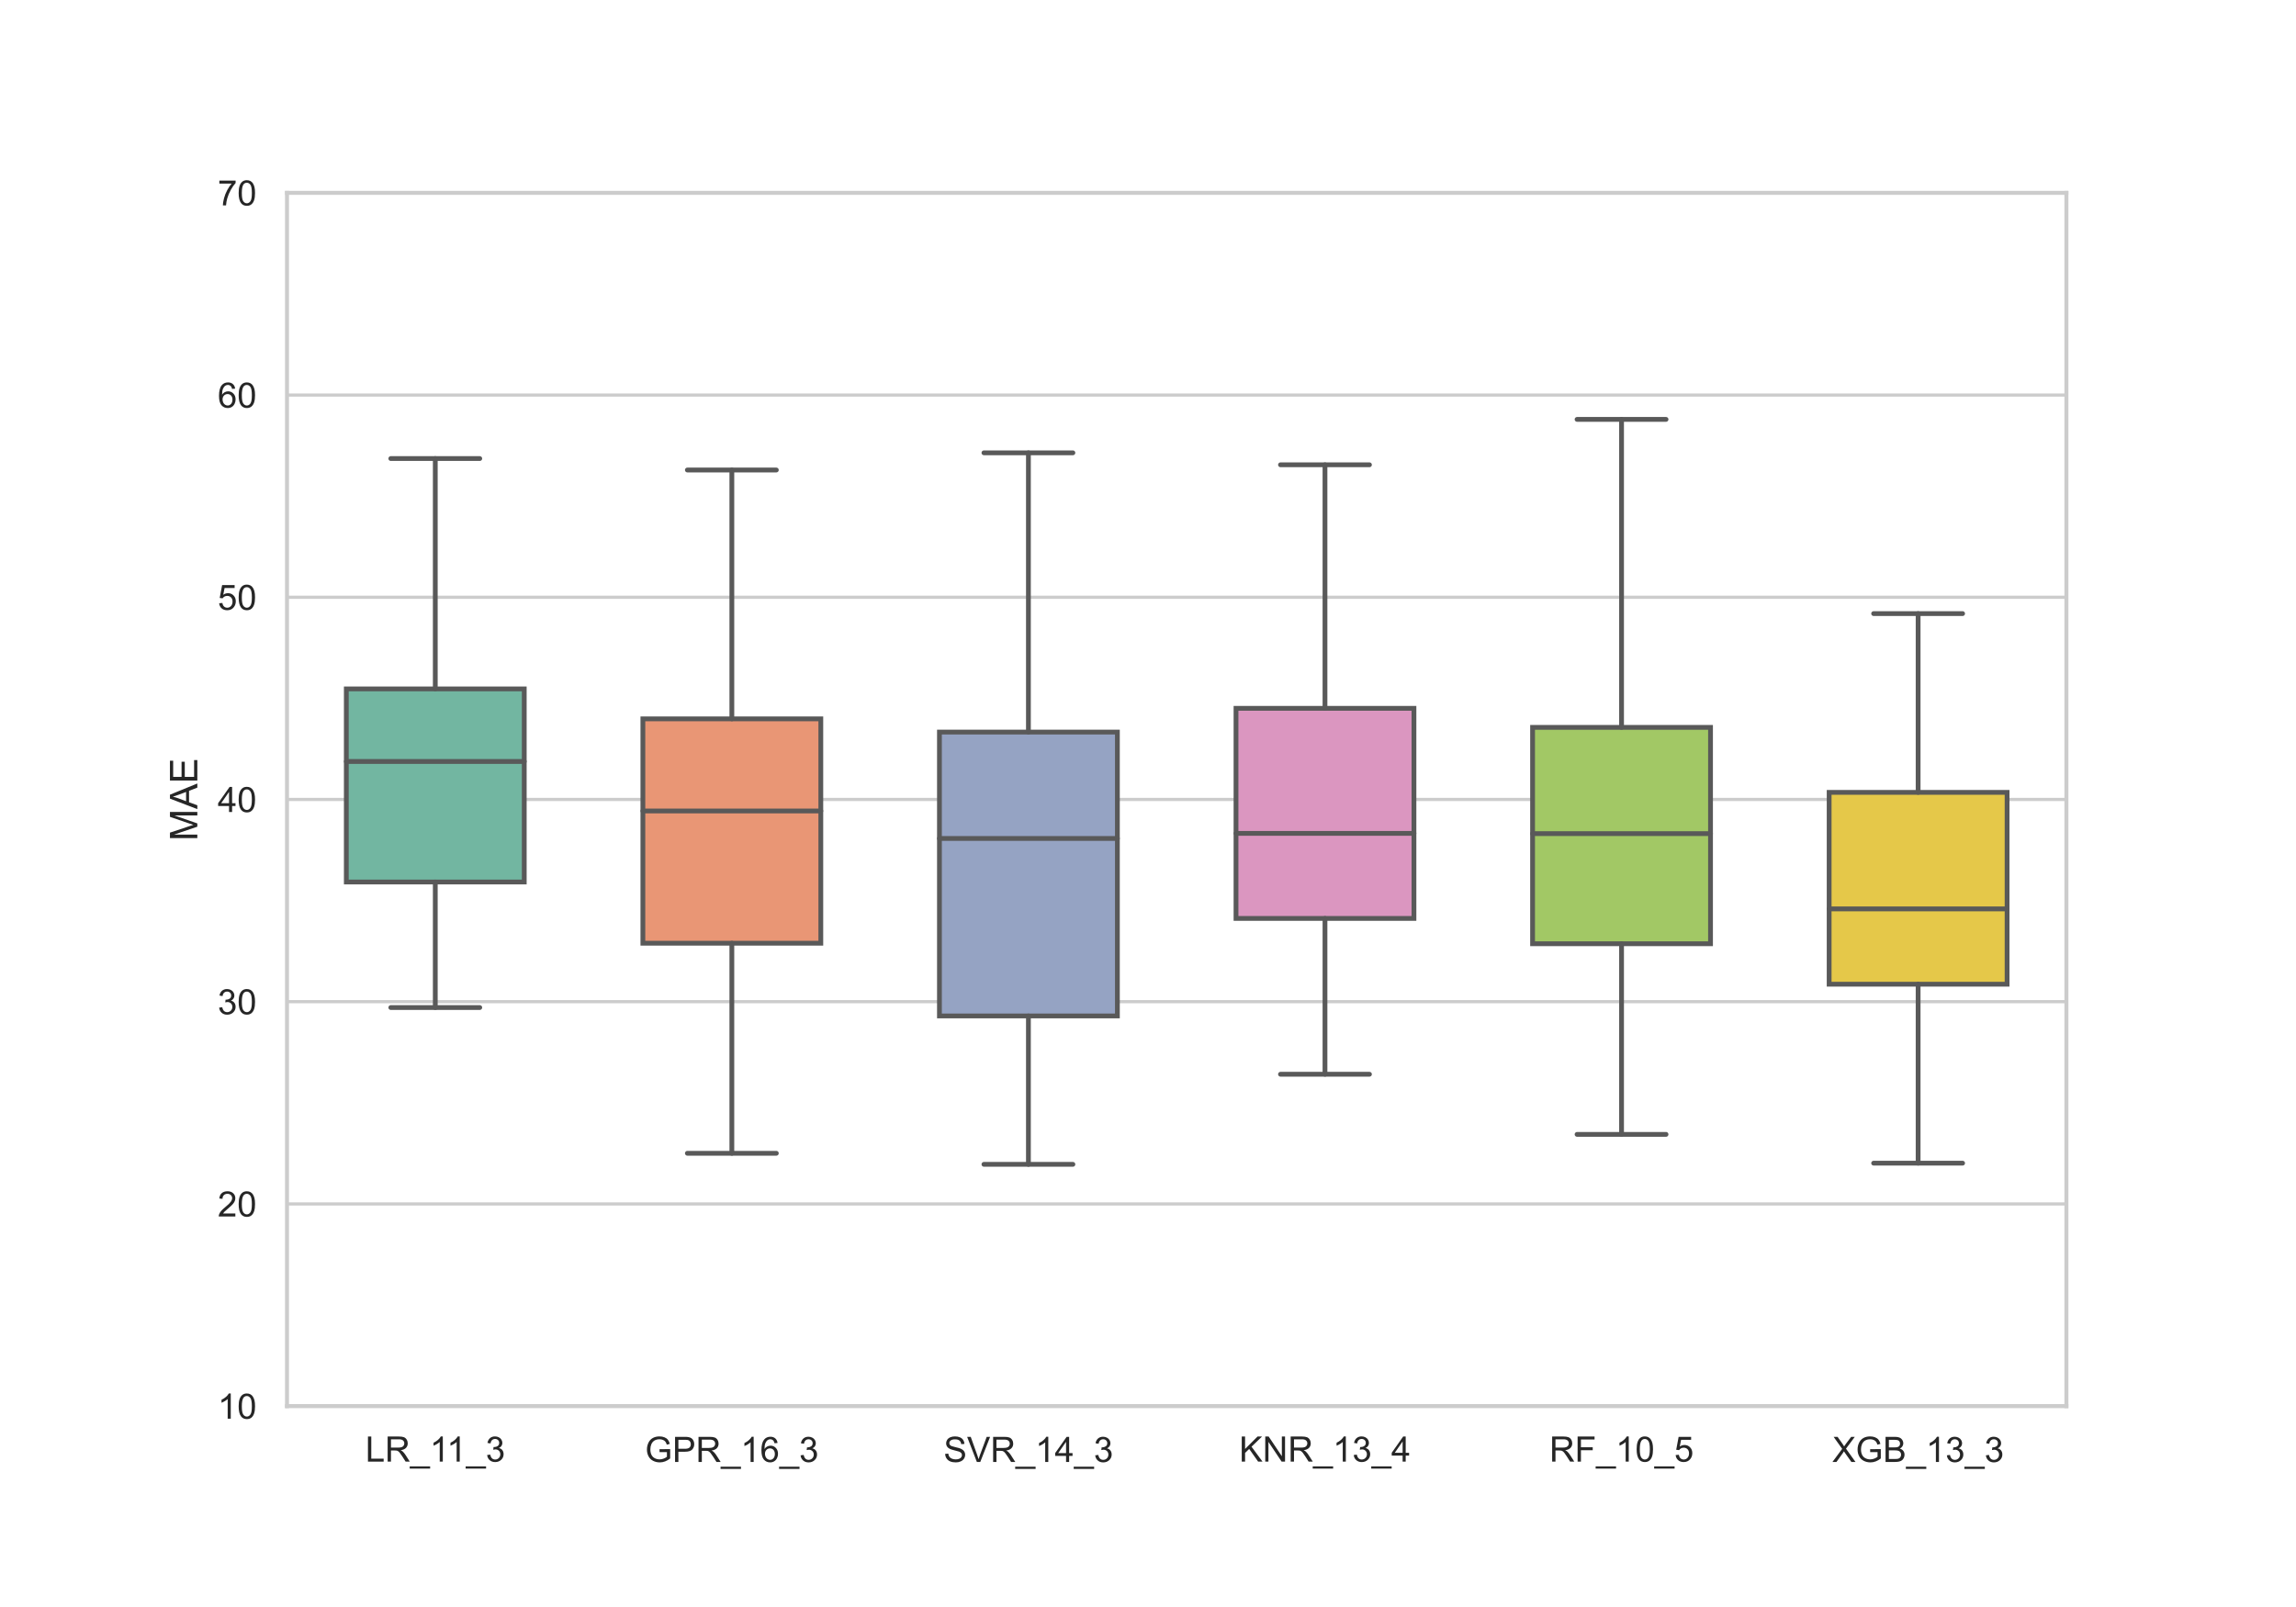
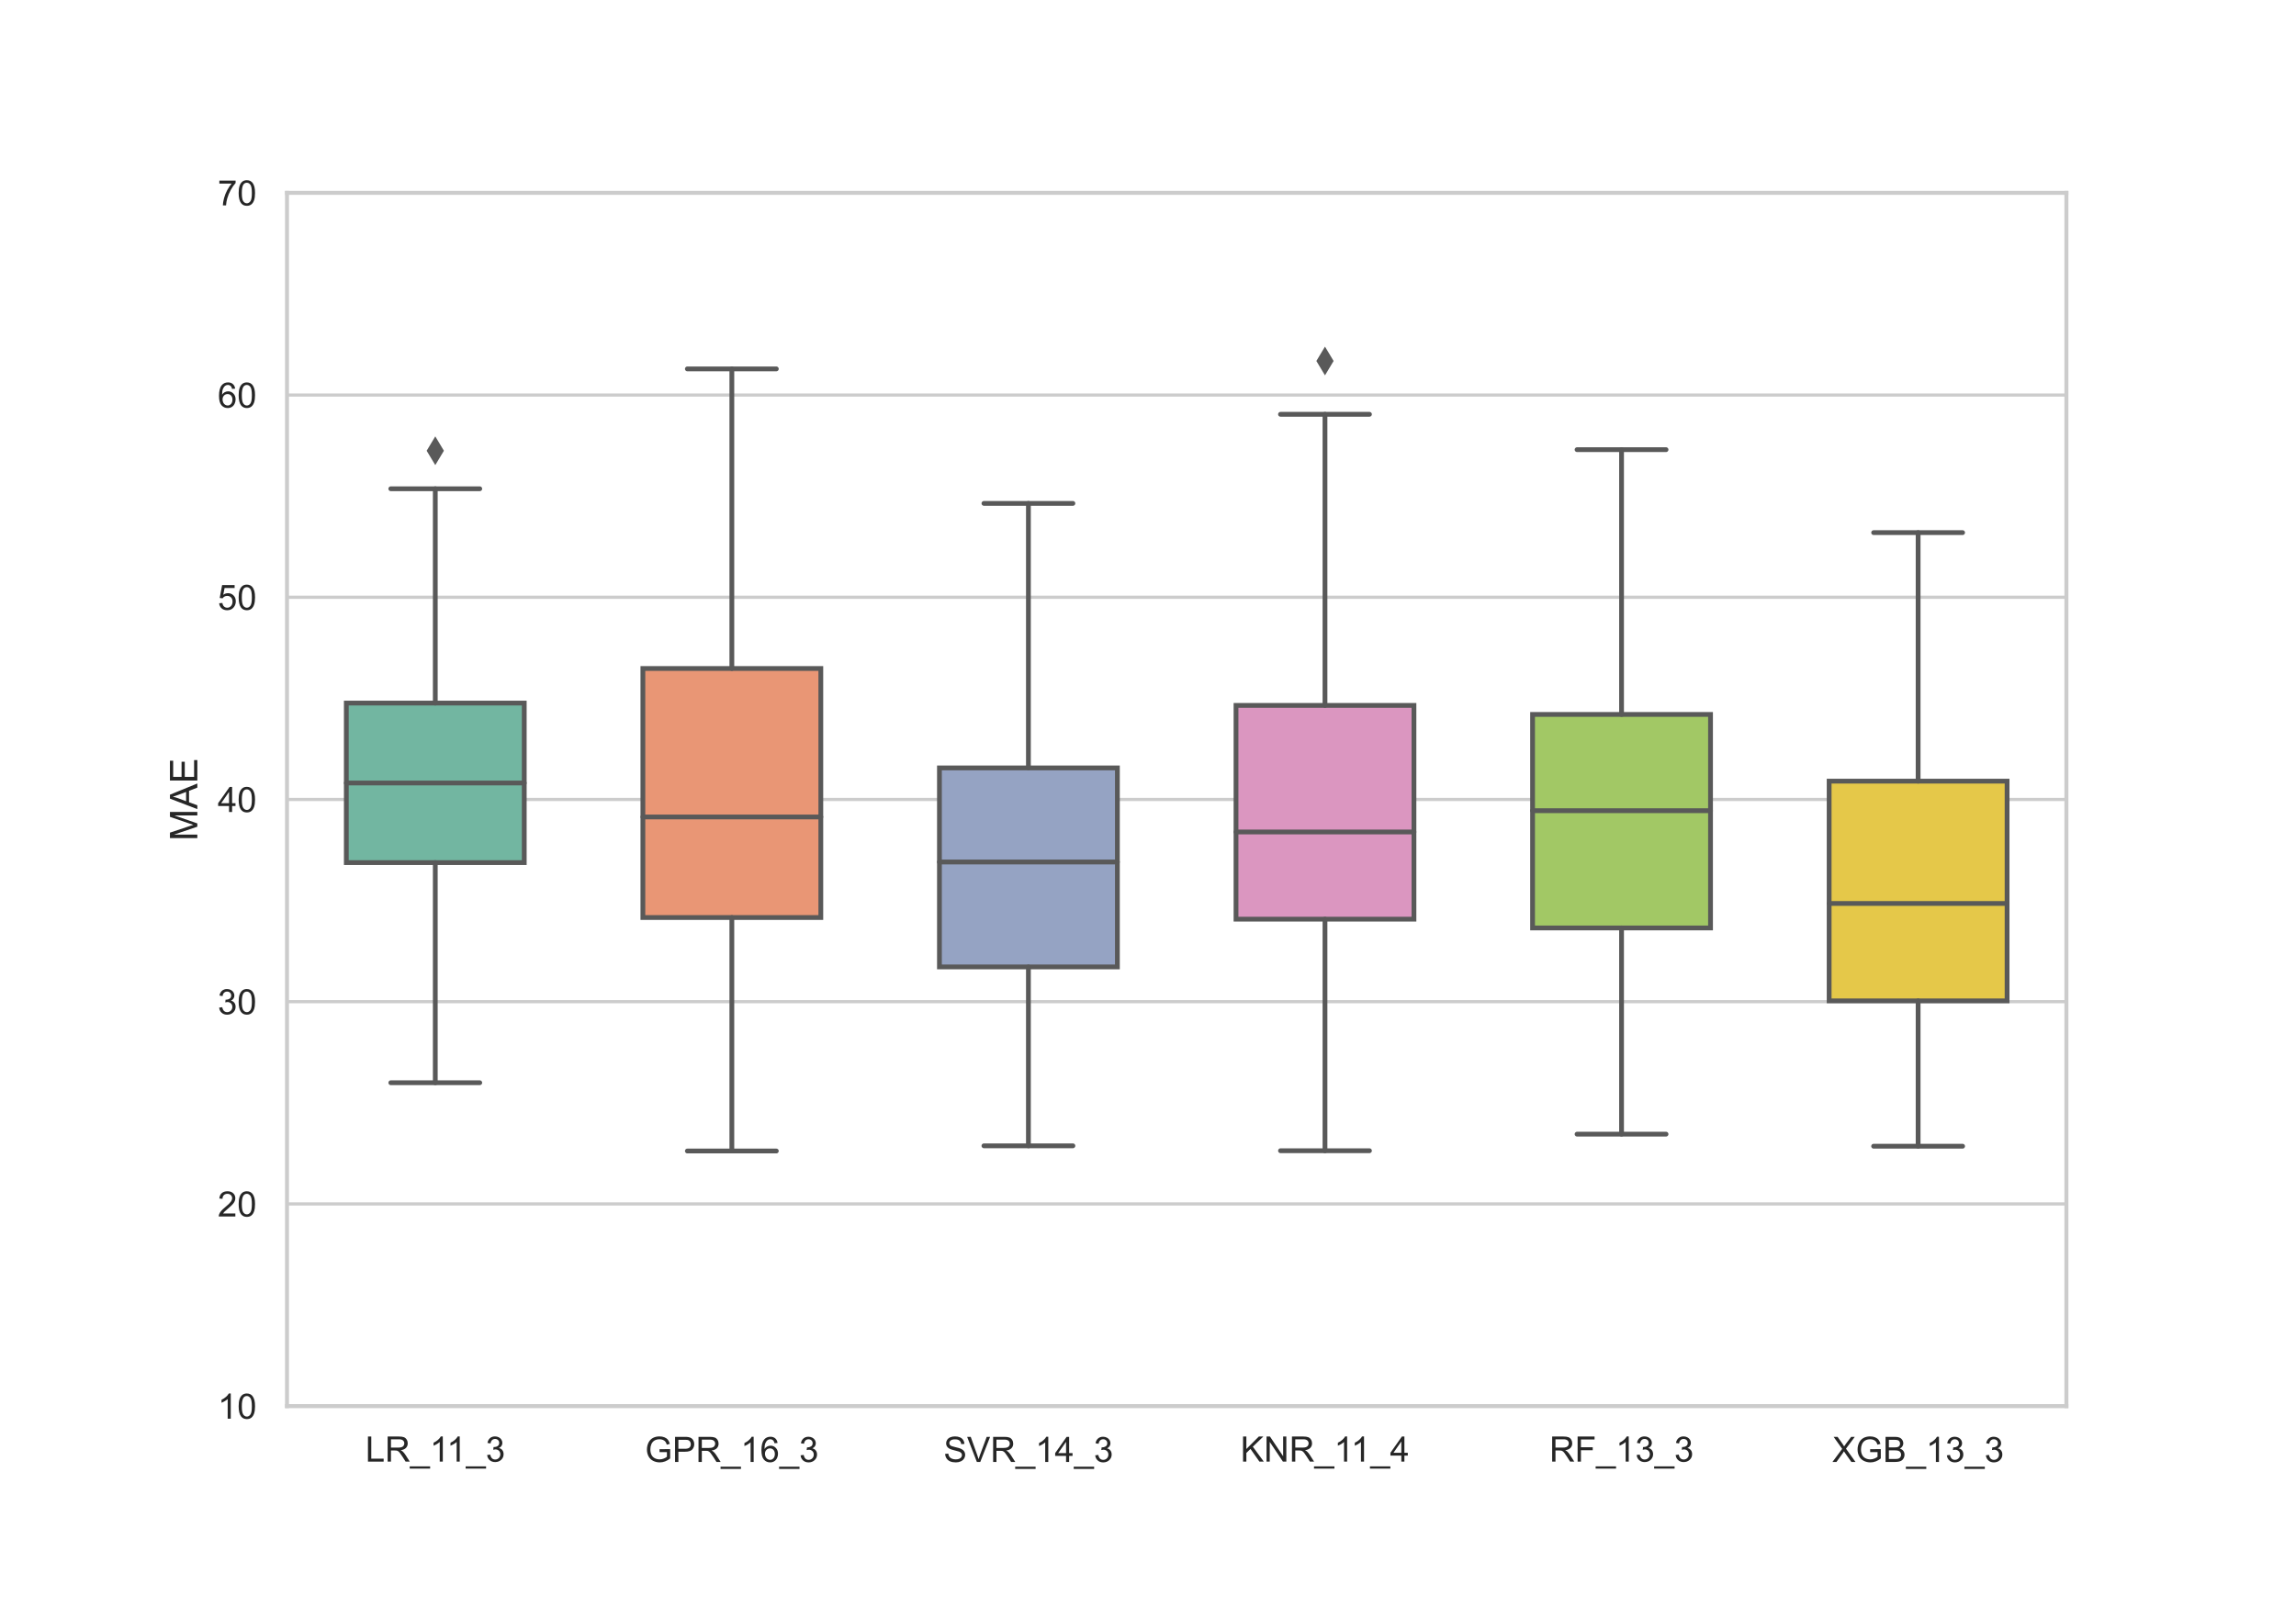
<svg xmlns="http://www.w3.org/2000/svg" xmlns:xlink="http://www.w3.org/1999/xlink" height="504pt" version="1.1" viewBox="0 0 720 504" width="720pt">
  <defs>
    <style type="text/css">*{stroke-linecap:butt;stroke-linejoin:round;}</style>
  </defs>
  <g id="figure_1">
    <g id="patch_1">
      <path d="M 0 504  L 720 504  L 720 0  L 0 0  z " style="fill:#ffffff;" />
    </g>
    <g id="axes_1">
      <g id="patch_2">
        <path d="M 90 441  L 648 441  L 648 60.48  L 90 60.48  z " style="fill:#ffffff;" />
      </g>
      <g id="matplotlib.axis_1">
        <g id="xtick_1">
          <g id="text_1">
            <g style="fill:#262626;" transform="translate(114.5825 458.4062)scale(0.11 -0.11)">
              <defs>
                <path d="M 7.328 0  L 7.328 71.578  L 16.797 71.578  L 16.797 8.453  L 52.047 8.453  L 52.047 0  z " id="ArialMT-76" />
                <path d="M 7.859 0  L 7.859 71.578  L 39.594 71.578  Q 49.172 71.578 54.141 69.641  Q 59.125 67.719 62.109 62.828  Q 65.094 57.953 65.094 52.047  Q 65.094 44.438 60.156 39.203  Q 55.219 33.984 44.922 32.562  Q 48.688 30.766 50.641 29  Q 54.781 25.203 58.5 19.484  L 70.953 0  L 59.031 0  L 49.562 14.891  Q 45.406 21.344 42.719 24.75  Q 40.047 28.172 37.922 29.531  Q 35.797 30.906 33.594 31.453  Q 31.984 31.781 28.328 31.781  L 17.328 31.781  L 17.328 0  z M 17.328 39.984  L 37.703 39.984  Q 44.188 39.984 47.844 41.328  Q 51.516 42.672 53.422 45.625  Q 55.328 48.578 55.328 52.047  Q 55.328 57.125 51.641 60.391  Q 47.953 63.672 39.984 63.672  L 17.328 63.672  z " id="ArialMT-82" />
                <path d="M -1.516 -19.875  L -1.516 -13.531  L 56.734 -13.531  L 56.734 -19.875  z " id="ArialMT-95" />
                <path d="M 37.25 0  L 28.469 0  L 28.469 56  Q 25.297 52.984 20.141 49.953  Q 14.984 46.922 10.891 45.406  L 10.891 53.906  Q 18.266 57.375 23.781 62.297  Q 29.297 67.234 31.594 71.875  L 37.25 71.875  z " id="ArialMT-49" />
                <path d="M 4.203 18.891  L 12.984 20.062  Q 14.5 12.594 18.141 9.297  Q 21.781 6 27 6  Q 33.203 6 37.469 10.297  Q 41.75 14.594 41.75 20.953  Q 41.75 27 37.797 30.922  Q 33.844 34.859 27.734 34.859  Q 25.25 34.859 21.531 33.891  L 22.516 41.609  Q 23.391 41.5 23.922 41.5  Q 29.547 41.5 34.031 44.422  Q 38.531 47.359 38.531 53.469  Q 38.531 58.297 35.25 61.469  Q 31.984 64.656 26.812 64.656  Q 21.688 64.656 18.266 61.422  Q 14.844 58.203 13.875 51.766  L 5.078 53.328  Q 6.688 62.156 12.391 67.016  Q 18.109 71.875 26.609 71.875  Q 32.469 71.875 37.391 69.359  Q 42.328 66.844 44.938 62.5  Q 47.562 58.156 47.562 53.266  Q 47.562 48.641 45.062 44.828  Q 42.578 41.016 37.703 38.766  Q 44.047 37.312 47.562 32.688  Q 51.078 28.078 51.078 21.141  Q 51.078 11.766 44.234 5.25  Q 37.406 -1.266 26.953 -1.266  Q 17.531 -1.266 11.297 4.344  Q 5.078 9.969 4.203 18.891  z " id="ArialMT-51" />
              </defs>
              <use xlink:href="#ArialMT-76" />
              <use x="55.615" xlink:href="#ArialMT-82" />
              <use x="127.832" xlink:href="#ArialMT-95" />
              <use x="183.447" xlink:href="#ArialMT-49" />
              <use x="231.688" xlink:href="#ArialMT-49" />
              <use x="287.303" xlink:href="#ArialMT-95" />
              <use x="342.918" xlink:href="#ArialMT-51" />
            </g>
          </g>
        </g>
        <g id="xtick_2">
          <g id="text_2">
            <g style="fill:#262626;" transform="translate(202.2887 458.5077)scale(0.11 -0.11)">
              <defs>
                <path d="M 41.219 28.078  L 41.219 36.469  L 71.531 36.531  L 71.531 9.969  Q 64.547 4.391 57.125 1.578  Q 49.703 -1.219 41.891 -1.219  Q 31.344 -1.219 22.719 3.297  Q 14.109 7.812 9.719 16.359  Q 5.328 24.906 5.328 35.453  Q 5.328 45.906 9.688 54.953  Q 14.062 64.016 22.266 68.406  Q 30.469 72.797 41.156 72.797  Q 48.922 72.797 55.188 70.281  Q 61.469 67.781 65.031 63.281  Q 68.609 58.797 70.453 51.562  L 61.922 49.219  Q 60.297 54.688 57.906 57.812  Q 55.516 60.938 51.062 62.812  Q 46.625 64.703 41.219 64.703  Q 34.719 64.703 29.984 62.719  Q 25.25 60.75 22.344 57.516  Q 19.438 54.297 17.828 50.438  Q 15.094 43.797 15.094 36.031  Q 15.094 26.469 18.391 20.016  Q 21.688 13.578 27.984 10.453  Q 34.281 7.328 41.359 7.328  Q 47.516 7.328 53.375 9.688  Q 59.234 12.062 62.25 14.75  L 62.25 28.078  z " id="ArialMT-71" />
                <path d="M 7.719 0  L 7.719 71.578  L 34.719 71.578  Q 41.844 71.578 45.609 70.906  Q 50.875 70.016 54.438 67.547  Q 58.016 65.094 60.188 60.641  Q 62.359 56.203 62.359 50.875  Q 62.359 41.75 56.547 35.422  Q 50.734 29.109 35.547 29.109  L 17.188 29.109  L 17.188 0  z M 17.188 37.547  L 35.688 37.547  Q 44.875 37.547 48.734 40.969  Q 52.594 44.391 52.594 50.594  Q 52.594 55.078 50.312 58.266  Q 48.047 61.469 44.344 62.5  Q 41.938 63.141 35.5 63.141  L 17.188 63.141  z " id="ArialMT-80" />
                <path d="M 49.75 54.047  L 41.016 53.375  Q 39.844 58.547 37.703 60.891  Q 34.125 64.656 28.906 64.656  Q 24.703 64.656 21.531 62.312  Q 17.391 59.281 14.984 53.469  Q 12.594 47.656 12.5 36.922  Q 15.672 41.75 20.266 44.094  Q 24.859 46.438 29.891 46.438  Q 38.672 46.438 44.844 39.969  Q 51.031 33.5 51.031 23.25  Q 51.031 16.5 48.125 10.719  Q 45.219 4.938 40.141 1.859  Q 35.062 -1.219 28.609 -1.219  Q 17.625 -1.219 10.688 6.859  Q 3.766 14.938 3.766 33.5  Q 3.766 54.25 11.422 63.672  Q 18.109 71.875 29.438 71.875  Q 37.891 71.875 43.281 67.141  Q 48.688 62.406 49.75 54.047  z M 13.875 23.188  Q 13.875 18.656 15.797 14.5  Q 17.719 10.359 21.188 8.172  Q 24.656 6 28.469 6  Q 34.031 6 38.031 10.484  Q 42.047 14.984 42.047 22.703  Q 42.047 30.125 38.078 34.391  Q 34.125 38.672 28.125 38.672  Q 22.172 38.672 18.016 34.391  Q 13.875 30.125 13.875 23.188  z " id="ArialMT-54" />
              </defs>
              <use xlink:href="#ArialMT-71" />
              <use x="77.783" xlink:href="#ArialMT-80" />
              <use x="144.482" xlink:href="#ArialMT-82" />
              <use x="216.699" xlink:href="#ArialMT-95" />
              <use x="272.314" xlink:href="#ArialMT-49" />
              <use x="327.93" xlink:href="#ArialMT-54" />
              <use x="383.545" xlink:href="#ArialMT-95" />
              <use x="439.16" xlink:href="#ArialMT-51" />
            </g>
          </g>
        </g>
        <g id="xtick_3">
          <g id="text_3">
            <g style="fill:#262626;" transform="translate(295.898 458.5077)scale(0.11 -0.11)">
              <defs>
                <path d="M 4.5 23  L 13.422 23.781  Q 14.062 18.406 16.375 14.969  Q 18.703 11.531 23.578 9.406  Q 28.469 7.281 34.578 7.281  Q 39.984 7.281 44.141 8.891  Q 48.297 10.5 50.312 13.297  Q 52.344 16.109 52.344 19.438  Q 52.344 22.797 50.391 25.312  Q 48.438 27.828 43.953 29.547  Q 41.062 30.672 31.203 33.031  Q 21.344 35.406 17.391 37.5  Q 12.25 40.188 9.734 44.156  Q 7.234 48.141 7.234 53.078  Q 7.234 58.5 10.297 63.203  Q 13.375 67.922 19.281 70.359  Q 25.203 72.797 32.422 72.797  Q 40.375 72.797 46.453 70.234  Q 52.547 67.672 55.812 62.688  Q 59.078 57.719 59.328 51.422  L 50.25 50.734  Q 49.516 57.516 45.281 60.984  Q 41.062 64.453 32.812 64.453  Q 24.219 64.453 20.281 61.297  Q 16.359 58.156 16.359 53.719  Q 16.359 49.859 19.141 47.359  Q 21.875 44.875 33.422 42.266  Q 44.969 39.656 49.266 37.703  Q 55.516 34.812 58.484 30.391  Q 61.469 25.984 61.469 20.219  Q 61.469 14.5 58.203 9.438  Q 54.938 4.391 48.797 1.578  Q 42.672 -1.219 35.016 -1.219  Q 25.297 -1.219 18.719 1.609  Q 12.156 4.438 8.422 10.125  Q 4.688 15.828 4.5 23  z " id="ArialMT-83" />
                <path d="M 28.172 0  L 0.438 71.578  L 10.688 71.578  L 29.297 19.578  Q 31.547 13.328 33.062 7.859  Q 34.719 13.719 36.922 19.578  L 56.25 71.578  L 65.922 71.578  L 37.891 0  z " id="ArialMT-86" />
                <path d="M 32.328 0  L 32.328 17.141  L 1.266 17.141  L 1.266 25.203  L 33.938 71.578  L 41.109 71.578  L 41.109 25.203  L 50.781 25.203  L 50.781 17.141  L 41.109 17.141  L 41.109 0  z M 32.328 25.203  L 32.328 57.469  L 9.906 25.203  z " id="ArialMT-52" />
              </defs>
              <use xlink:href="#ArialMT-83" />
              <use x="66.699" xlink:href="#ArialMT-86" />
              <use x="133.398" xlink:href="#ArialMT-82" />
              <use x="205.615" xlink:href="#ArialMT-95" />
              <use x="261.23" xlink:href="#ArialMT-49" />
              <use x="316.846" xlink:href="#ArialMT-52" />
              <use x="372.461" xlink:href="#ArialMT-95" />
              <use x="428.076" xlink:href="#ArialMT-51" />
            </g>
          </g>
        </g>
        <g id="xtick_4">
          <g id="text_4">
-             <g style="fill:#262626;" transform="translate(388.5947 458.4062)scale(0.11 -0.11)">
+             <g style="fill:#262626;" transform="translate(389.0003 458.4062)scale(0.11 -0.11)">
              <defs>
                <path d="M 7.328 0  L 7.328 71.578  L 16.797 71.578  L 16.797 36.078  L 52.344 71.578  L 65.188 71.578  L 35.156 42.578  L 66.5 0  L 54 0  L 28.516 36.234  L 16.797 24.812  L 16.797 0  z " id="ArialMT-75" />
                <path d="M 7.625 0  L 7.625 71.578  L 17.328 71.578  L 54.938 15.375  L 54.938 71.578  L 64.016 71.578  L 64.016 0  L 54.297 0  L 16.703 56.25  L 16.703 0  z " id="ArialMT-78" />
              </defs>
              <use xlink:href="#ArialMT-75" />
              <use x="66.699" xlink:href="#ArialMT-78" />
              <use x="138.916" xlink:href="#ArialMT-82" />
              <use x="211.133" xlink:href="#ArialMT-95" />
              <use x="266.748" xlink:href="#ArialMT-49" />
-               <use x="322.363" xlink:href="#ArialMT-51" />
-               <use x="377.979" xlink:href="#ArialMT-95" />
-               <use x="433.594" xlink:href="#ArialMT-52" />
+               <use x="314.988" xlink:href="#ArialMT-49" />
+               <use x="370.604" xlink:href="#ArialMT-95" />
+               <use x="426.219" xlink:href="#ArialMT-52" />
            </g>
          </g>
        </g>
        <g id="xtick_5">
          <g id="text_5">
            <g style="fill:#262626;" transform="translate(485.8761 458.4062)scale(0.11 -0.11)">
              <defs>
                <path d="M 8.203 0  L 8.203 71.578  L 56.5 71.578  L 56.5 63.141  L 17.672 63.141  L 17.672 40.969  L 51.266 40.969  L 51.266 32.516  L 17.672 32.516  L 17.672 0  z " id="ArialMT-70" />
-                 <path d="M 4.156 35.297  Q 4.156 48 6.766 55.734  Q 9.375 63.484 14.516 67.672  Q 19.672 71.875 27.484 71.875  Q 33.25 71.875 37.594 69.547  Q 41.938 67.234 44.766 62.859  Q 47.609 58.5 49.219 52.219  Q 50.828 45.953 50.828 35.297  Q 50.828 22.703 48.234 14.969  Q 45.656 7.234 40.5 3  Q 35.359 -1.219 27.484 -1.219  Q 17.141 -1.219 11.234 6.203  Q 4.156 15.141 4.156 35.297  z M 13.188 35.297  Q 13.188 17.672 17.312 11.828  Q 21.438 6 27.484 6  Q 33.547 6 37.672 11.859  Q 41.797 17.719 41.797 35.297  Q 41.797 52.984 37.672 58.781  Q 33.547 64.594 27.391 64.594  Q 21.344 64.594 17.719 59.469  Q 13.188 52.938 13.188 35.297  z " id="ArialMT-48" />
-                 <path d="M 4.156 18.75  L 13.375 19.531  Q 14.406 12.797 18.141 9.391  Q 21.875 6 27.156 6  Q 33.5 6 37.891 10.781  Q 42.281 15.578 42.281 23.484  Q 42.281 31 38.062 35.344  Q 33.844 39.703 27 39.703  Q 22.75 39.703 19.328 37.766  Q 15.922 35.844 13.969 32.766  L 5.719 33.844  L 12.641 70.609  L 48.25 70.609  L 48.25 62.203  L 19.672 62.203  L 15.828 42.969  Q 22.266 47.469 29.344 47.469  Q 38.719 47.469 45.156 40.969  Q 51.609 34.469 51.609 24.266  Q 51.609 14.547 45.953 7.469  Q 39.062 -1.219 27.156 -1.219  Q 17.391 -1.219 11.203 4.25  Q 5.031 9.719 4.156 18.75  z " id="ArialMT-53" />
              </defs>
              <use xlink:href="#ArialMT-82" />
              <use x="72.217" xlink:href="#ArialMT-70" />
              <use x="133.301" xlink:href="#ArialMT-95" />
              <use x="188.916" xlink:href="#ArialMT-49" />
-               <use x="244.531" xlink:href="#ArialMT-48" />
+               <use x="244.531" xlink:href="#ArialMT-51" />
              <use x="300.146" xlink:href="#ArialMT-95" />
-               <use x="355.762" xlink:href="#ArialMT-53" />
+               <use x="355.762" xlink:href="#ArialMT-51" />
            </g>
          </g>
        </g>
        <g id="xtick_6">
          <g id="text_6">
            <g style="fill:#262626;" transform="translate(574.5921 458.5077)scale(0.11 -0.11)">
              <defs>
                <path d="M 0.438 0  L 28.125 37.312  L 3.719 71.578  L 14.984 71.578  L 27.984 53.219  Q 32.031 47.516 33.734 44.438  Q 36.141 48.344 39.406 52.594  L 53.812 71.578  L 64.109 71.578  L 38.969 37.844  L 66.062 0  L 54.344 0  L 36.328 25.531  Q 34.812 27.734 33.203 30.328  Q 30.812 26.422 29.781 24.953  L 11.812 0  z " id="ArialMT-88" />
                <path d="M 7.328 0  L 7.328 71.578  L 34.188 71.578  Q 42.391 71.578 47.344 69.406  Q 52.297 67.234 55.094 62.719  Q 57.906 58.203 57.906 53.266  Q 57.906 48.688 55.422 44.625  Q 52.938 40.578 47.906 38.094  Q 54.391 36.188 57.875 31.594  Q 61.375 27 61.375 20.75  Q 61.375 15.719 59.25 11.391  Q 57.125 7.078 54 4.734  Q 50.875 2.391 46.156 1.188  Q 41.453 0 34.625 0  z M 16.797 41.5  L 32.281 41.5  Q 38.578 41.5 41.312 42.328  Q 44.922 43.406 46.75 45.891  Q 48.578 48.391 48.578 52.156  Q 48.578 55.719 46.875 58.422  Q 45.172 61.141 41.984 62.141  Q 38.812 63.141 31.109 63.141  L 16.797 63.141  z M 16.797 8.453  L 34.625 8.453  Q 39.203 8.453 41.062 8.797  Q 44.344 9.375 46.531 10.734  Q 48.734 12.109 50.141 14.719  Q 51.562 17.328 51.562 20.75  Q 51.562 24.75 49.516 27.703  Q 47.469 30.672 43.828 31.859  Q 40.188 33.062 33.344 33.062  L 16.797 33.062  z " id="ArialMT-66" />
              </defs>
              <use xlink:href="#ArialMT-88" />
              <use x="66.699" xlink:href="#ArialMT-71" />
              <use x="144.482" xlink:href="#ArialMT-66" />
              <use x="211.182" xlink:href="#ArialMT-95" />
              <use x="266.797" xlink:href="#ArialMT-49" />
              <use x="322.412" xlink:href="#ArialMT-51" />
              <use x="378.027" xlink:href="#ArialMT-95" />
              <use x="433.643" xlink:href="#ArialMT-51" />
            </g>
          </g>
        </g>
      </g>
      <g id="matplotlib.axis_2">
        <g id="ytick_1">
          <g id="line2d_1">
-             <path clip-path="url(#p1c4624adae)" d="M 90 441  L 648 441  " style="fill:none;stroke:#cccccc;stroke-linecap:round;" />
+             <path clip-path="url(#pcdf371707c)" d="M 90 441  L 648 441  " style="fill:none;stroke:#cccccc;stroke-linecap:round;" />
          </g>
          <g id="text_7">
            <g style="fill:#262626;" transform="translate(68.26594 444.9368)scale(0.11 -0.11)">
+               <defs>
+                 <path d="M 4.156 35.297  Q 4.156 48 6.766 55.734  Q 9.375 63.484 14.516 67.672  Q 19.672 71.875 27.484 71.875  Q 33.25 71.875 37.594 69.547  Q 41.938 67.234 44.766 62.859  Q 47.609 58.5 49.219 52.219  Q 50.828 45.953 50.828 35.297  Q 50.828 22.703 48.234 14.969  Q 45.656 7.234 40.5 3  Q 35.359 -1.219 27.484 -1.219  Q 17.141 -1.219 11.234 6.203  Q 4.156 15.141 4.156 35.297  z M 13.188 35.297  Q 13.188 17.672 17.312 11.828  Q 21.438 6 27.484 6  Q 33.547 6 37.672 11.859  Q 41.797 17.719 41.797 35.297  Q 41.797 52.984 37.672 58.781  Q 33.547 64.594 27.391 64.594  Q 21.344 64.594 17.719 59.469  Q 13.188 52.938 13.188 35.297  z " id="ArialMT-48" />
+               </defs>
              <use xlink:href="#ArialMT-49" />
              <use x="55.615" xlink:href="#ArialMT-48" />
            </g>
          </g>
        </g>
        <g id="ytick_2">
          <g id="line2d_2">
-             <path clip-path="url(#p1c4624adae)" d="M 90 377.58  L 648 377.58  " style="fill:none;stroke:#cccccc;stroke-linecap:round;" />
+             <path clip-path="url(#pcdf371707c)" d="M 90 377.58  L 648 377.58  " style="fill:none;stroke:#cccccc;stroke-linecap:round;" />
          </g>
          <g id="text_8">
            <g style="fill:#262626;" transform="translate(68.26594 381.5168)scale(0.11 -0.11)">
              <defs>
                <path d="M 50.344 8.453  L 50.344 0  L 3.031 0  Q 2.938 3.172 4.047 6.109  Q 5.859 10.938 9.828 15.625  Q 13.812 20.312 21.344 26.469  Q 33.016 36.031 37.109 41.625  Q 41.219 47.219 41.219 52.203  Q 41.219 57.422 37.469 61  Q 33.734 64.594 27.734 64.594  Q 21.391 64.594 17.578 60.781  Q 13.766 56.984 13.719 50.25  L 4.688 51.172  Q 5.609 61.281 11.656 66.578  Q 17.719 71.875 27.938 71.875  Q 38.234 71.875 44.234 66.156  Q 50.25 60.453 50.25 52  Q 50.25 47.703 48.484 43.547  Q 46.734 39.406 42.656 34.812  Q 38.578 30.219 29.109 22.219  Q 21.188 15.578 18.938 13.203  Q 16.703 10.844 15.234 8.453  z " id="ArialMT-50" />
              </defs>
              <use xlink:href="#ArialMT-50" />
              <use x="55.615" xlink:href="#ArialMT-48" />
            </g>
          </g>
        </g>
        <g id="ytick_3">
          <g id="line2d_3">
-             <path clip-path="url(#p1c4624adae)" d="M 90 314.16  L 648 314.16  " style="fill:none;stroke:#cccccc;stroke-linecap:round;" />
+             <path clip-path="url(#pcdf371707c)" d="M 90 314.16  L 648 314.16  " style="fill:none;stroke:#cccccc;stroke-linecap:round;" />
          </g>
          <g id="text_9">
            <g style="fill:#262626;" transform="translate(68.26594 318.0968)scale(0.11 -0.11)">
              <use xlink:href="#ArialMT-51" />
              <use x="55.615" xlink:href="#ArialMT-48" />
            </g>
          </g>
        </g>
        <g id="ytick_4">
          <g id="line2d_4">
-             <path clip-path="url(#p1c4624adae)" d="M 90 250.74  L 648 250.74  " style="fill:none;stroke:#cccccc;stroke-linecap:round;" />
+             <path clip-path="url(#pcdf371707c)" d="M 90 250.74  L 648 250.74  " style="fill:none;stroke:#cccccc;stroke-linecap:round;" />
          </g>
          <g id="text_10">
            <g style="fill:#262626;" transform="translate(68.26594 254.6768)scale(0.11 -0.11)">
              <use xlink:href="#ArialMT-52" />
              <use x="55.615" xlink:href="#ArialMT-48" />
            </g>
          </g>
        </g>
        <g id="ytick_5">
          <g id="line2d_5">
-             <path clip-path="url(#p1c4624adae)" d="M 90 187.32  L 648 187.32  " style="fill:none;stroke:#cccccc;stroke-linecap:round;" />
+             <path clip-path="url(#pcdf371707c)" d="M 90 187.32  L 648 187.32  " style="fill:none;stroke:#cccccc;stroke-linecap:round;" />
          </g>
          <g id="text_11">
            <g style="fill:#262626;" transform="translate(68.26594 191.2568)scale(0.11 -0.11)">
+               <defs>
+                 <path d="M 4.156 18.75  L 13.375 19.531  Q 14.406 12.797 18.141 9.391  Q 21.875 6 27.156 6  Q 33.5 6 37.891 10.781  Q 42.281 15.578 42.281 23.484  Q 42.281 31 38.062 35.344  Q 33.844 39.703 27 39.703  Q 22.75 39.703 19.328 37.766  Q 15.922 35.844 13.969 32.766  L 5.719 33.844  L 12.641 70.609  L 48.25 70.609  L 48.25 62.203  L 19.672 62.203  L 15.828 42.969  Q 22.266 47.469 29.344 47.469  Q 38.719 47.469 45.156 40.969  Q 51.609 34.469 51.609 24.266  Q 51.609 14.547 45.953 7.469  Q 39.062 -1.219 27.156 -1.219  Q 17.391 -1.219 11.203 4.25  Q 5.031 9.719 4.156 18.75  z " id="ArialMT-53" />
+               </defs>
              <use xlink:href="#ArialMT-53" />
              <use x="55.615" xlink:href="#ArialMT-48" />
            </g>
          </g>
        </g>
        <g id="ytick_6">
          <g id="line2d_6">
-             <path clip-path="url(#p1c4624adae)" d="M 90 123.9  L 648 123.9  " style="fill:none;stroke:#cccccc;stroke-linecap:round;" />
+             <path clip-path="url(#pcdf371707c)" d="M 90 123.9  L 648 123.9  " style="fill:none;stroke:#cccccc;stroke-linecap:round;" />
          </g>
          <g id="text_12">
            <g style="fill:#262626;" transform="translate(68.26594 127.8368)scale(0.11 -0.11)">
              <use xlink:href="#ArialMT-54" />
              <use x="55.615" xlink:href="#ArialMT-48" />
            </g>
          </g>
        </g>
        <g id="ytick_7">
          <g id="line2d_7">
-             <path clip-path="url(#p1c4624adae)" d="M 90 60.48  L 648 60.48  " style="fill:none;stroke:#cccccc;stroke-linecap:round;" />
+             <path clip-path="url(#pcdf371707c)" d="M 90 60.48  L 648 60.48  " style="fill:none;stroke:#cccccc;stroke-linecap:round;" />
          </g>
          <g id="text_13">
            <g style="fill:#262626;" transform="translate(68.26594 64.4168)scale(0.11 -0.11)">
              <defs>
                <path d="M 4.734 62.203  L 4.734 70.656  L 51.078 70.656  L 51.078 63.812  Q 44.234 56.547 37.516 44.484  Q 30.812 32.422 27.156 19.672  Q 24.516 10.688 23.781 0  L 14.75 0  Q 14.891 8.453 18.062 20.406  Q 21.234 32.375 27.172 43.484  Q 33.109 54.594 39.797 62.203  z " id="ArialMT-55" />
              </defs>
              <use xlink:href="#ArialMT-55" />
              <use x="55.615" xlink:href="#ArialMT-48" />
            </g>
          </g>
        </g>
        <g id="text_14">
          <g style="fill:#262626;" transform="translate(61.88094 263.7422)rotate(-90)scale(0.12 -0.12)">
            <defs>
              <path d="M 7.422 0  L 7.422 71.578  L 21.688 71.578  L 38.625 20.906  Q 40.969 13.812 42.047 10.297  Q 43.266 14.203 45.844 21.781  L 62.984 71.578  L 75.734 71.578  L 75.734 0  L 66.609 0  L 66.609 59.906  L 45.797 0  L 37.25 0  L 16.547 60.938  L 16.547 0  z " id="ArialMT-77" />
              <path d="M -0.141 0  L 27.344 71.578  L 37.547 71.578  L 66.844 0  L 56.062 0  L 47.703 21.688  L 17.781 21.688  L 9.906 0  z M 20.516 29.391  L 44.781 29.391  L 37.312 49.219  Q 33.891 58.25 32.234 64.062  Q 30.859 57.172 28.375 50.391  z " id="ArialMT-65" />
              <path d="M 7.906 0  L 7.906 71.578  L 59.672 71.578  L 59.672 63.141  L 17.391 63.141  L 17.391 41.219  L 56.984 41.219  L 56.984 32.812  L 17.391 32.812  L 17.391 8.453  L 61.328 8.453  L 61.328 0  z " id="ArialMT-69" />
            </defs>
            <use xlink:href="#ArialMT-77" />
            <use x="83.301" xlink:href="#ArialMT-65" />
            <use x="150" xlink:href="#ArialMT-69" />
          </g>
        </g>
      </g>
      <g id="patch_3">
-         <path clip-path="url(#p1c4624adae)" d="M 108.6 276.619  L 164.4 276.619  L 164.4 216.058  L 108.6 216.058  L 108.6 276.619  z " style="fill:#72b6a1;stroke:#595959;stroke-linejoin:miter;stroke-width:1.5;" />
+         <path clip-path="url(#pcdf371707c)" d="M 108.6 270.533  L 164.4 270.533  L 164.4 220.503  L 108.6 220.503  L 108.6 270.533  z " style="fill:#72b6a1;stroke:#595959;stroke-linejoin:miter;stroke-width:1.5;" />
      </g>
      <g id="patch_4">
-         <path clip-path="url(#p1c4624adae)" d="M 201.6 295.817  L 257.4 295.817  L 257.4 225.455  L 201.6 225.455  L 201.6 295.817  z " style="fill:#e99675;stroke:#595959;stroke-linejoin:miter;stroke-width:1.5;" />
+         <path clip-path="url(#pcdf371707c)" d="M 201.6 287.759  L 257.4 287.759  L 257.4 209.659  L 201.6 209.659  L 201.6 287.759  z " style="fill:#e99675;stroke:#595959;stroke-linejoin:miter;stroke-width:1.5;" />
      </g>
      <g id="patch_5">
-         <path clip-path="url(#p1c4624adae)" d="M 294.6 318.627  L 350.4 318.627  L 350.4 229.599  L 294.6 229.599  L 294.6 318.627  z " style="fill:#95a3c3;stroke:#595959;stroke-linejoin:miter;stroke-width:1.5;" />
+         <path clip-path="url(#pcdf371707c)" d="M 294.6 303.249  L 350.4 303.249  L 350.4 240.839  L 294.6 240.839  L 294.6 303.249  z " style="fill:#95a3c3;stroke:#595959;stroke-linejoin:miter;stroke-width:1.5;" />
      </g>
      <g id="patch_6">
-         <path clip-path="url(#p1c4624adae)" d="M 387.6 288.044  L 443.4 288.044  L 443.4 222.152  L 387.6 222.152  L 387.6 288.044  z " style="fill:#db96c0;stroke:#595959;stroke-linejoin:miter;stroke-width:1.5;" />
+         <path clip-path="url(#pcdf371707c)" d="M 387.6 288.273  L 443.4 288.273  L 443.4 221.233  L 387.6 221.233  L 387.6 288.273  z " style="fill:#db96c0;stroke:#595959;stroke-linejoin:miter;stroke-width:1.5;" />
      </g>
      <g id="patch_7">
-         <path clip-path="url(#p1c4624adae)" d="M 480.6 295.983  L 536.4 295.983  L 536.4 228.124  L 480.6 228.124  L 480.6 295.983  z " style="fill:#a2c865;stroke:#595959;stroke-linejoin:miter;stroke-width:1.5;" />
+         <path clip-path="url(#pcdf371707c)" d="M 480.6 291.03  L 536.4 291.03  L 536.4 224.065  L 480.6 224.065  L 480.6 291.03  z " style="fill:#a2c865;stroke:#595959;stroke-linejoin:miter;stroke-width:1.5;" />
      </g>
      <g id="patch_8">
-         <path clip-path="url(#p1c4624adae)" d="M 573.6 308.674  L 629.4 308.674  L 629.4 248.511  L 573.6 248.511  L 573.6 308.674  z " style="fill:#e5c849;stroke:#595959;stroke-linejoin:miter;stroke-width:1.5;" />
+         <path clip-path="url(#pcdf371707c)" d="M 573.6 313.9  L 629.4 313.9  L 629.4 244.989  L 573.6 244.989  L 573.6 313.9  z " style="fill:#e5c849;stroke:#595959;stroke-linejoin:miter;stroke-width:1.5;" />
      </g>
      <g id="line2d_8">
-         <path clip-path="url(#p1c4624adae)" d="M 136.5 276.619  L 136.5 315.991  " style="fill:none;stroke:#595959;stroke-linecap:round;stroke-width:1.5;" />
+         <path clip-path="url(#pcdf371707c)" d="M 136.5 270.533  L 136.5 339.575  " style="fill:none;stroke:#595959;stroke-linecap:round;stroke-width:1.5;" />
      </g>
      <g id="line2d_9">
-         <path clip-path="url(#p1c4624adae)" d="M 136.5 216.058  L 136.5 143.815  " style="fill:none;stroke:#595959;stroke-linecap:round;stroke-width:1.5;" />
+         <path clip-path="url(#pcdf371707c)" d="M 136.5 220.503  L 136.5 153.287  " style="fill:none;stroke:#595959;stroke-linecap:round;stroke-width:1.5;" />
      </g>
      <g id="line2d_10">
-         <path clip-path="url(#p1c4624adae)" d="M 122.55 315.991  L 150.45 315.991  " style="fill:none;stroke:#595959;stroke-linecap:round;stroke-width:1.5;" />
+         <path clip-path="url(#pcdf371707c)" d="M 122.55 339.575  L 150.45 339.575  " style="fill:none;stroke:#595959;stroke-linecap:round;stroke-width:1.5;" />
      </g>
      <g id="line2d_11">
-         <path clip-path="url(#p1c4624adae)" d="M 122.55 143.815  L 150.45 143.815  " style="fill:none;stroke:#595959;stroke-linecap:round;stroke-width:1.5;" />
-       </g>
-       <g id="line2d_12" />
+         <path clip-path="url(#pcdf371707c)" d="M 122.55 153.287  L 150.45 153.287  " style="fill:none;stroke:#595959;stroke-linecap:round;stroke-width:1.5;" />
+       </g>
+       <g id="line2d_12">
+         <defs>
+           <path d="M 0 3.536  L 2.121 0  L 0 -3.536  L -2.121 0  z " id="m5fb6d568da" style="stroke:#595959;stroke-linejoin:miter;" />
+         </defs>
+         <g clip-path="url(#pcdf371707c)">
+           <use style="fill:#595959;stroke:#595959;stroke-linejoin:miter;" x="136.5" xlink:href="#m5fb6d568da" y="141.366" />
+         </g>
+       </g>
      <g id="line2d_13">
-         <path clip-path="url(#p1c4624adae)" d="M 229.5 295.817  L 229.5 361.701  " style="fill:none;stroke:#595959;stroke-linecap:round;stroke-width:1.5;" />
+         <path clip-path="url(#pcdf371707c)" d="M 229.5 287.759  L 229.5 360.987  " style="fill:none;stroke:#595959;stroke-linecap:round;stroke-width:1.5;" />
      </g>
      <g id="line2d_14">
-         <path clip-path="url(#p1c4624adae)" d="M 229.5 225.455  L 229.5 147.407  " style="fill:none;stroke:#595959;stroke-linecap:round;stroke-width:1.5;" />
+         <path clip-path="url(#pcdf371707c)" d="M 229.5 209.659  L 229.5 115.695  " style="fill:none;stroke:#595959;stroke-linecap:round;stroke-width:1.5;" />
      </g>
      <g id="line2d_15">
-         <path clip-path="url(#p1c4624adae)" d="M 215.55 361.701  L 243.45 361.701  " style="fill:none;stroke:#595959;stroke-linecap:round;stroke-width:1.5;" />
+         <path clip-path="url(#pcdf371707c)" d="M 215.55 360.987  L 243.45 360.987  " style="fill:none;stroke:#595959;stroke-linecap:round;stroke-width:1.5;" />
      </g>
      <g id="line2d_16">
-         <path clip-path="url(#p1c4624adae)" d="M 215.55 147.407  L 243.45 147.407  " style="fill:none;stroke:#595959;stroke-linecap:round;stroke-width:1.5;" />
+         <path clip-path="url(#pcdf371707c)" d="M 215.55 115.695  L 243.45 115.695  " style="fill:none;stroke:#595959;stroke-linecap:round;stroke-width:1.5;" />
      </g>
      <g id="line2d_17" />
      <g id="line2d_18">
-         <path clip-path="url(#p1c4624adae)" d="M 322.5 318.627  L 322.5 365.166  " style="fill:none;stroke:#595959;stroke-linecap:round;stroke-width:1.5;" />
+         <path clip-path="url(#pcdf371707c)" d="M 322.5 303.249  L 322.5 359.359  " style="fill:none;stroke:#595959;stroke-linecap:round;stroke-width:1.5;" />
      </g>
      <g id="line2d_19">
-         <path clip-path="url(#p1c4624adae)" d="M 322.5 229.599  L 322.5 142.015  " style="fill:none;stroke:#595959;stroke-linecap:round;stroke-width:1.5;" />
+         <path clip-path="url(#pcdf371707c)" d="M 322.5 240.839  L 322.5 157.877  " style="fill:none;stroke:#595959;stroke-linecap:round;stroke-width:1.5;" />
      </g>
      <g id="line2d_20">
-         <path clip-path="url(#p1c4624adae)" d="M 308.55 365.166  L 336.45 365.166  " style="fill:none;stroke:#595959;stroke-linecap:round;stroke-width:1.5;" />
+         <path clip-path="url(#pcdf371707c)" d="M 308.55 359.359  L 336.45 359.359  " style="fill:none;stroke:#595959;stroke-linecap:round;stroke-width:1.5;" />
      </g>
      <g id="line2d_21">
-         <path clip-path="url(#p1c4624adae)" d="M 308.55 142.015  L 336.45 142.015  " style="fill:none;stroke:#595959;stroke-linecap:round;stroke-width:1.5;" />
+         <path clip-path="url(#pcdf371707c)" d="M 308.55 157.877  L 336.45 157.877  " style="fill:none;stroke:#595959;stroke-linecap:round;stroke-width:1.5;" />
      </g>
      <g id="line2d_22" />
      <g id="line2d_23">
-         <path clip-path="url(#p1c4624adae)" d="M 415.5 288.044  L 415.5 336.913  " style="fill:none;stroke:#595959;stroke-linecap:round;stroke-width:1.5;" />
+         <path clip-path="url(#pcdf371707c)" d="M 415.5 288.273  L 415.5 360.902  " style="fill:none;stroke:#595959;stroke-linecap:round;stroke-width:1.5;" />
      </g>
      <g id="line2d_24">
-         <path clip-path="url(#p1c4624adae)" d="M 415.5 222.152  L 415.5 145.772  " style="fill:none;stroke:#595959;stroke-linecap:round;stroke-width:1.5;" />
+         <path clip-path="url(#pcdf371707c)" d="M 415.5 221.233  L 415.5 129.936  " style="fill:none;stroke:#595959;stroke-linecap:round;stroke-width:1.5;" />
      </g>
      <g id="line2d_25">
-         <path clip-path="url(#p1c4624adae)" d="M 401.55 336.913  L 429.45 336.913  " style="fill:none;stroke:#595959;stroke-linecap:round;stroke-width:1.5;" />
+         <path clip-path="url(#pcdf371707c)" d="M 401.55 360.902  L 429.45 360.902  " style="fill:none;stroke:#595959;stroke-linecap:round;stroke-width:1.5;" />
      </g>
      <g id="line2d_26">
-         <path clip-path="url(#p1c4624adae)" d="M 401.55 145.772  L 429.45 145.772  " style="fill:none;stroke:#595959;stroke-linecap:round;stroke-width:1.5;" />
-       </g>
-       <g id="line2d_27" />
+         <path clip-path="url(#pcdf371707c)" d="M 401.55 129.936  L 429.45 129.936  " style="fill:none;stroke:#595959;stroke-linecap:round;stroke-width:1.5;" />
+       </g>
+       <g id="line2d_27">
+         <g clip-path="url(#pcdf371707c)">
+           <use style="fill:#595959;stroke:#595959;stroke-linejoin:miter;" x="415.5" xlink:href="#m5fb6d568da" y="113.214" />
+         </g>
+       </g>
      <g id="line2d_28">
-         <path clip-path="url(#p1c4624adae)" d="M 508.5 295.983  L 508.5 355.772  " style="fill:none;stroke:#595959;stroke-linecap:round;stroke-width:1.5;" />
+         <path clip-path="url(#pcdf371707c)" d="M 508.5 291.03  L 508.5 355.699  " style="fill:none;stroke:#595959;stroke-linecap:round;stroke-width:1.5;" />
      </g>
      <g id="line2d_29">
-         <path clip-path="url(#p1c4624adae)" d="M 508.5 228.124  L 508.5 131.53  " style="fill:none;stroke:#595959;stroke-linecap:round;stroke-width:1.5;" />
+         <path clip-path="url(#pcdf371707c)" d="M 508.5 224.065  L 508.5 141.024  " style="fill:none;stroke:#595959;stroke-linecap:round;stroke-width:1.5;" />
      </g>
      <g id="line2d_30">
-         <path clip-path="url(#p1c4624adae)" d="M 494.55 355.772  L 522.45 355.772  " style="fill:none;stroke:#595959;stroke-linecap:round;stroke-width:1.5;" />
+         <path clip-path="url(#pcdf371707c)" d="M 494.55 355.699  L 522.45 355.699  " style="fill:none;stroke:#595959;stroke-linecap:round;stroke-width:1.5;" />
      </g>
      <g id="line2d_31">
-         <path clip-path="url(#p1c4624adae)" d="M 494.55 131.53  L 522.45 131.53  " style="fill:none;stroke:#595959;stroke-linecap:round;stroke-width:1.5;" />
+         <path clip-path="url(#pcdf371707c)" d="M 494.55 141.024  L 522.45 141.024  " style="fill:none;stroke:#595959;stroke-linecap:round;stroke-width:1.5;" />
      </g>
      <g id="line2d_32" />
      <g id="line2d_33">
-         <path clip-path="url(#p1c4624adae)" d="M 601.5 308.674  L 601.5 364.798  " style="fill:none;stroke:#595959;stroke-linecap:round;stroke-width:1.5;" />
+         <path clip-path="url(#pcdf371707c)" d="M 601.5 313.9  L 601.5 359.484  " style="fill:none;stroke:#595959;stroke-linecap:round;stroke-width:1.5;" />
      </g>
      <g id="line2d_34">
-         <path clip-path="url(#p1c4624adae)" d="M 601.5 248.511  L 601.5 192.441  " style="fill:none;stroke:#595959;stroke-linecap:round;stroke-width:1.5;" />
+         <path clip-path="url(#pcdf371707c)" d="M 601.5 244.989  L 601.5 167.044  " style="fill:none;stroke:#595959;stroke-linecap:round;stroke-width:1.5;" />
      </g>
      <g id="line2d_35">
-         <path clip-path="url(#p1c4624adae)" d="M 587.55 364.798  L 615.45 364.798  " style="fill:none;stroke:#595959;stroke-linecap:round;stroke-width:1.5;" />
+         <path clip-path="url(#pcdf371707c)" d="M 587.55 359.484  L 615.45 359.484  " style="fill:none;stroke:#595959;stroke-linecap:round;stroke-width:1.5;" />
      </g>
      <g id="line2d_36">
-         <path clip-path="url(#p1c4624adae)" d="M 587.55 192.441  L 615.45 192.441  " style="fill:none;stroke:#595959;stroke-linecap:round;stroke-width:1.5;" />
+         <path clip-path="url(#pcdf371707c)" d="M 587.55 167.044  L 615.45 167.044  " style="fill:none;stroke:#595959;stroke-linecap:round;stroke-width:1.5;" />
      </g>
      <g id="line2d_37" />
      <g id="line2d_38">
-         <path clip-path="url(#p1c4624adae)" d="M 108.6 238.819  L 164.4 238.819  " style="fill:none;stroke:#595959;stroke-linecap:round;stroke-width:1.5;" />
+         <path clip-path="url(#pcdf371707c)" d="M 108.6 245.568  L 164.4 245.568  " style="fill:none;stroke:#595959;stroke-linecap:round;stroke-width:1.5;" />
      </g>
      <g id="line2d_39">
-         <path clip-path="url(#p1c4624adae)" d="M 201.6 254.336  L 257.4 254.336  " style="fill:none;stroke:#595959;stroke-linecap:round;stroke-width:1.5;" />
+         <path clip-path="url(#pcdf371707c)" d="M 201.6 256.222  L 257.4 256.222  " style="fill:none;stroke:#595959;stroke-linecap:round;stroke-width:1.5;" />
      </g>
      <g id="line2d_40">
-         <path clip-path="url(#p1c4624adae)" d="M 294.6 262.969  L 350.4 262.969  " style="fill:none;stroke:#595959;stroke-linecap:round;stroke-width:1.5;" />
+         <path clip-path="url(#pcdf371707c)" d="M 294.6 270.344  L 350.4 270.344  " style="fill:none;stroke:#595959;stroke-linecap:round;stroke-width:1.5;" />
      </g>
      <g id="line2d_41">
-         <path clip-path="url(#p1c4624adae)" d="M 387.6 261.368  L 443.4 261.368  " style="fill:none;stroke:#595959;stroke-linecap:round;stroke-width:1.5;" />
+         <path clip-path="url(#pcdf371707c)" d="M 387.6 260.928  L 443.4 260.928  " style="fill:none;stroke:#595959;stroke-linecap:round;stroke-width:1.5;" />
      </g>
      <g id="line2d_42">
-         <path clip-path="url(#p1c4624adae)" d="M 480.6 261.453  L 536.4 261.453  " style="fill:none;stroke:#595959;stroke-linecap:round;stroke-width:1.5;" />
+         <path clip-path="url(#pcdf371707c)" d="M 480.6 254.256  L 536.4 254.256  " style="fill:none;stroke:#595959;stroke-linecap:round;stroke-width:1.5;" />
      </g>
      <g id="line2d_43">
-         <path clip-path="url(#p1c4624adae)" d="M 573.6 285.051  L 629.4 285.051  " style="fill:none;stroke:#595959;stroke-linecap:round;stroke-width:1.5;" />
+         <path clip-path="url(#pcdf371707c)" d="M 573.6 283.361  L 629.4 283.361  " style="fill:none;stroke:#595959;stroke-linecap:round;stroke-width:1.5;" />
      </g>
      <g id="patch_9">
        <path d="M 90 441  L 90 60.48  " style="fill:none;stroke:#cccccc;stroke-linecap:square;stroke-linejoin:miter;stroke-width:1.25;" />
      </g>
      <g id="patch_10">
        <path d="M 648 441  L 648 60.48  " style="fill:none;stroke:#cccccc;stroke-linecap:square;stroke-linejoin:miter;stroke-width:1.25;" />
      </g>
      <g id="patch_11">
        <path d="M 90 441  L 648 441  " style="fill:none;stroke:#cccccc;stroke-linecap:square;stroke-linejoin:miter;stroke-width:1.25;" />
      </g>
      <g id="patch_12">
        <path d="M 90 60.48  L 648 60.48  " style="fill:none;stroke:#cccccc;stroke-linecap:square;stroke-linejoin:miter;stroke-width:1.25;" />
      </g>
    </g>
  </g>
  <defs>
-     <clipPath id="p1c4624adae">
+     <clipPath id="pcdf371707c">
      <rect height="380.52" width="558" x="90" y="60.48" />
    </clipPath>
  </defs>
</svg>
